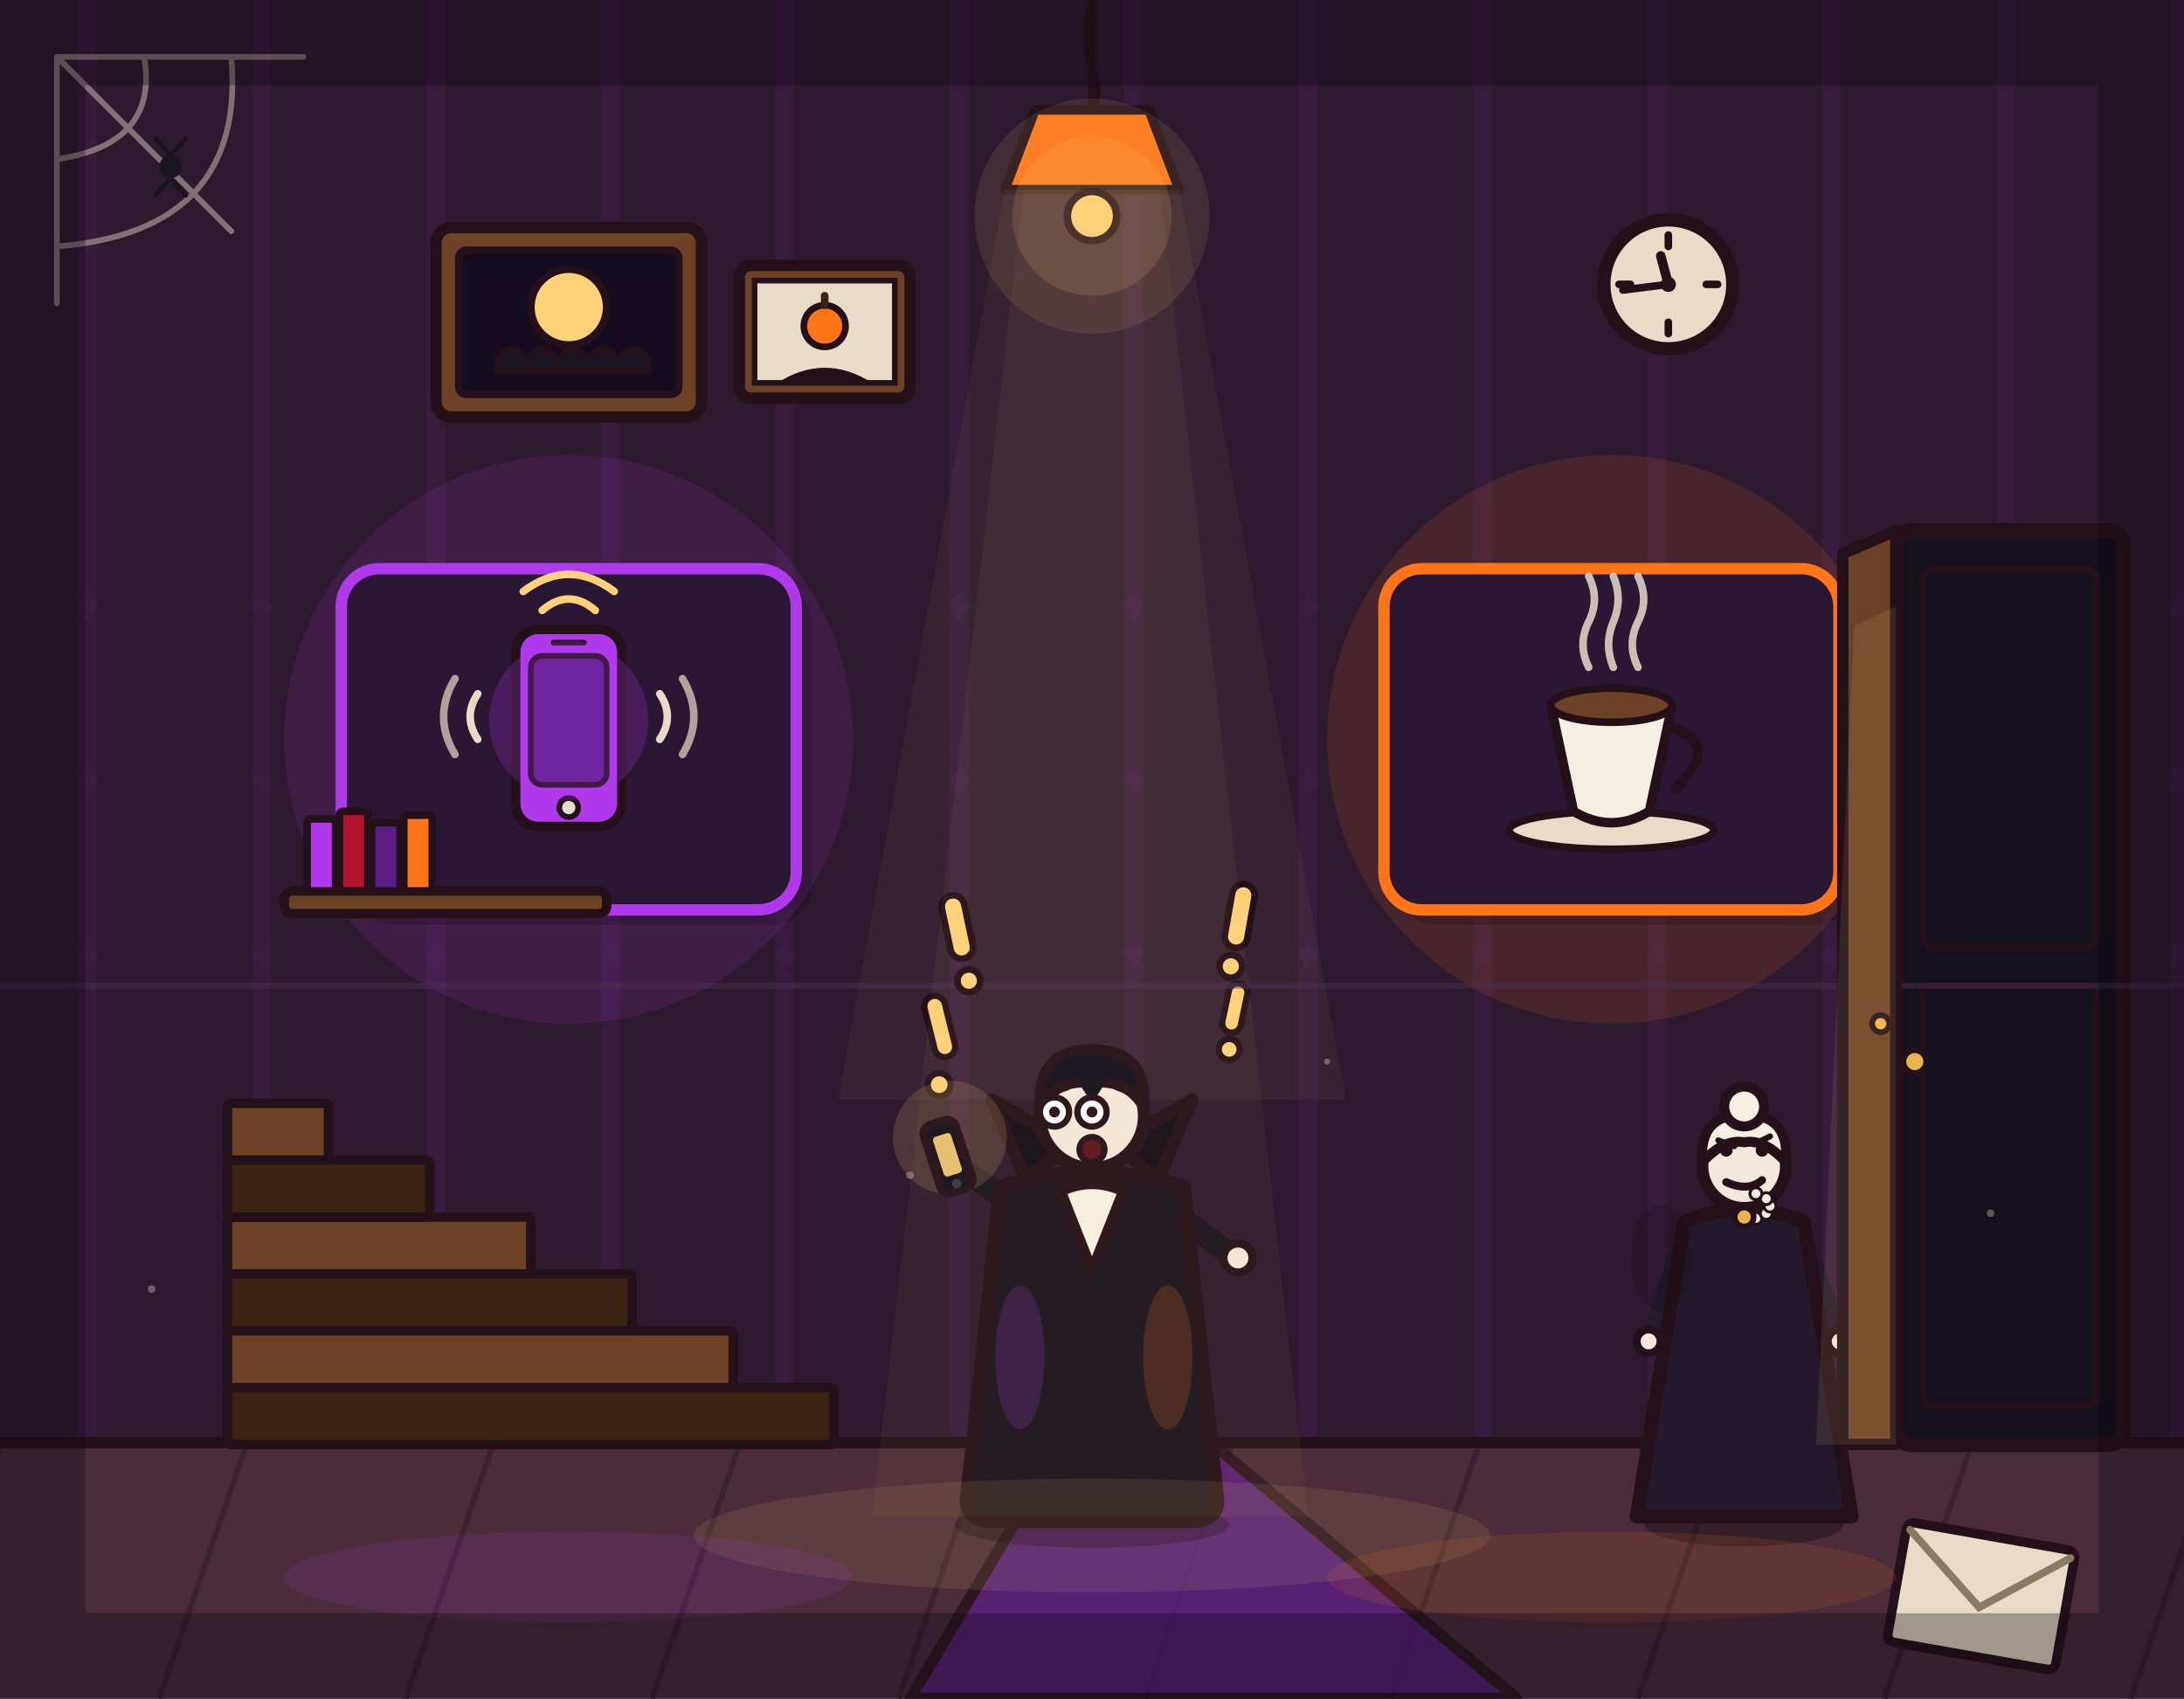
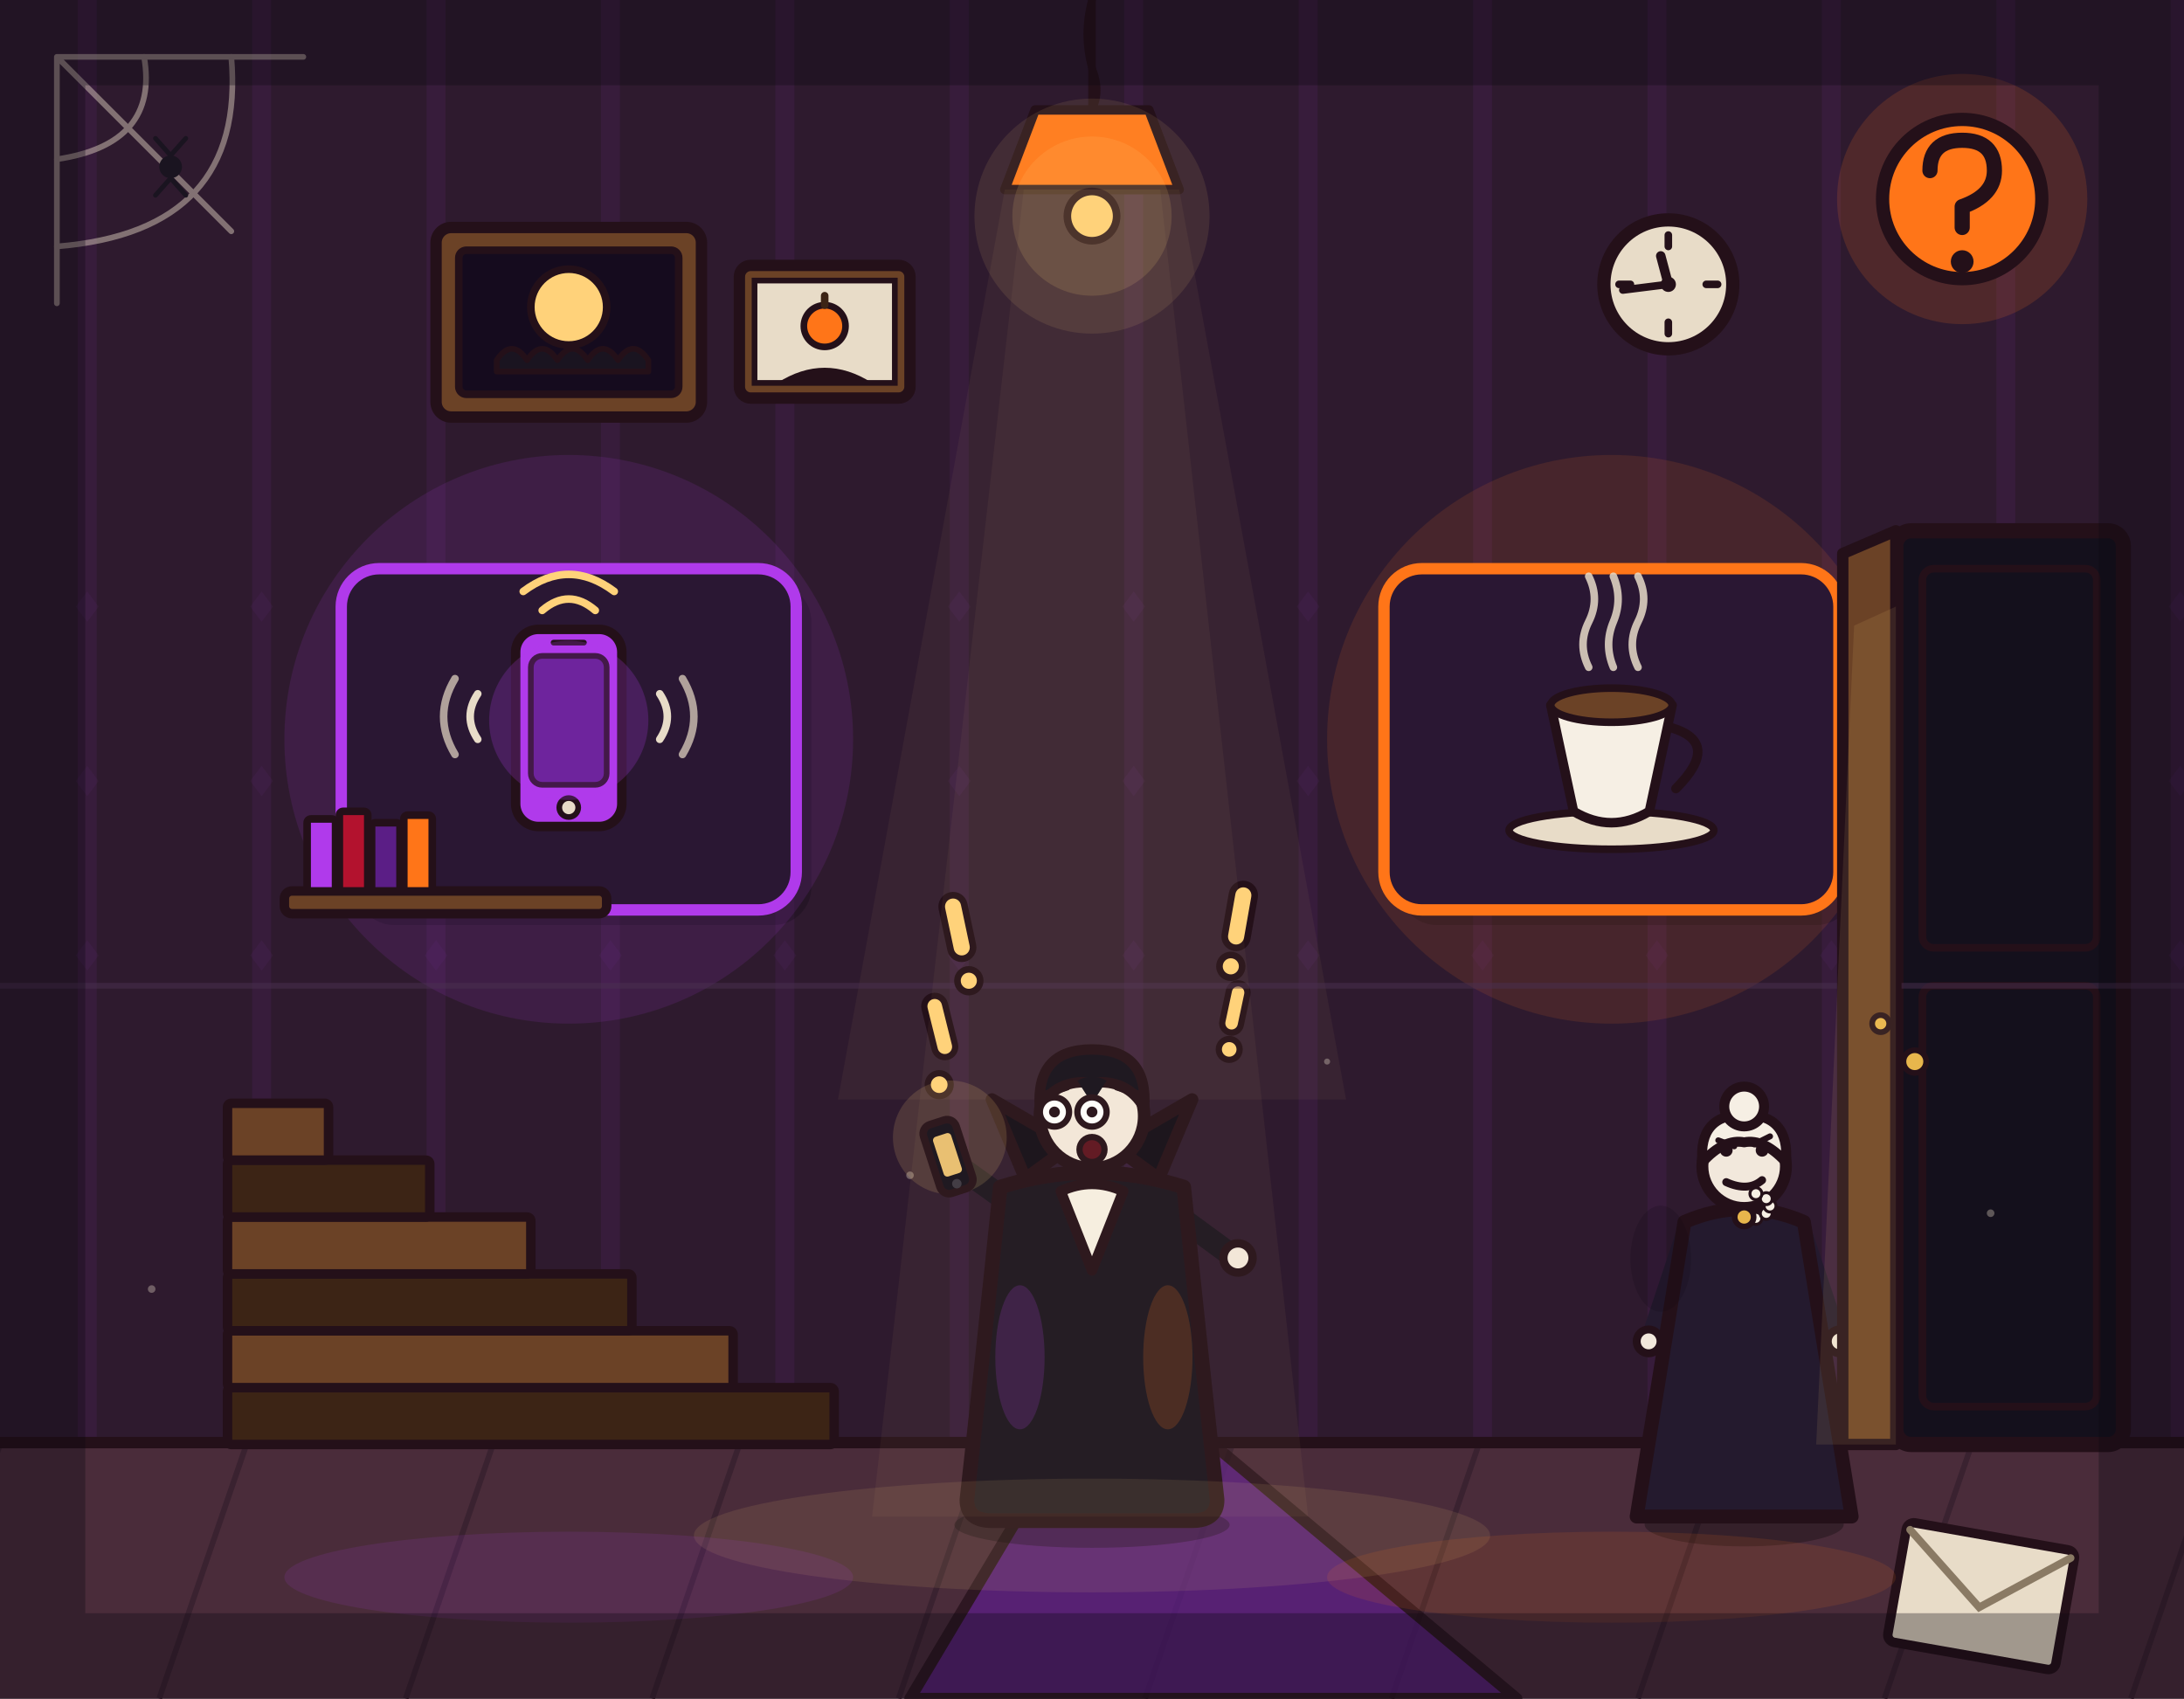
<svg xmlns="http://www.w3.org/2000/svg" viewBox="0 0 1152 896" width="1152" height="896">
  <rect x="0" y="0" width="1152" height="896" fill="#2e1a2e" />
  <path d="M46 0V762M138 0V762M230 0V762M322 0V762M414 0V762M506 0V762M598 0V762M690 0V762M782 0V762M874 0V762M966 0V762M1058 0V762M1150 0V762" stroke="#b03aeb" stroke-width="10" opacity=".07" fill="none" />
  <path d="M46 312 L52 320 L46 328 L40 320 Z M138 312 L144 320 L138 328 L132 320 Z M230 312 L236 320 L230 328 L224 320 Z M322 312 L328 320 L322 328 L316 320 Z M414 312 L420 320 L414 328 L408 320 Z M506 312 L512 320 L506 328 L500 320 Z M598 312 L604 320 L598 328 L592 320 Z M690 312 L696 320 L690 328 L684 320 Z M782 312 L788 320 L782 328 L776 320 Z M874 312 L880 320 L874 328 L868 320 Z M966 312 L972 320 L966 328 L960 320 Z M1058 312 L1064 320 L1058 328 L1052 320 Z M1150 312 L1156 320 L1150 328 L1144 320 Z M46 404 L52 412 L46 420 L40 412 Z M138 404 L144 412 L138 420 L132 412 Z M230 404 L236 412 L230 420 L224 412 Z M322 404 L328 412 L322 420 L316 412 Z M414 404 L420 412 L414 420 L408 412 Z M506 404 L512 412 L506 420 L500 412 Z M598 404 L604 412 L598 420 L592 412 Z M690 404 L696 412 L690 420 L684 412 Z M782 404 L788 412 L782 420 L776 412 Z M874 404 L880 412 L874 420 L868 412 Z M966 404 L972 412 L966 420 L960 412 Z M1058 404 L1064 412 L1058 420 L1052 412 Z M1150 404 L1156 412 L1150 420 L1144 412 Z M46 496 L52 504 L46 512 L40 504 Z M138 496 L144 504 L138 512 L132 504 Z M230 496 L236 504 L230 512 L224 504 Z M322 496 L328 504 L322 512 L316 504 Z M414 496 L420 504 L414 512 L408 504 Z M506 496 L512 504 L506 512 L500 504 Z M598 496 L604 504 L598 512 L592 504 Z M690 496 L696 504 L690 512 L684 504 Z M782 496 L788 504 L782 512 L776 504 Z M874 496 L880 504 L874 512 L868 504 Z M966 496 L972 504 L966 512 L960 504 Z M1058 496 L1064 504 L1058 512 L1052 504 Z M1150 496 L1156 504 L1150 512 L1144 504 Z" fill="#b03aeb" opacity=".05" />
  <line x1="576" y1="0" x2="576" y2="58" stroke="#241019" stroke-width="4" stroke-linecap="round" />
  <path d="M546 58 L606 58 L622 100 L530 100 Z" fill="#ff7518" stroke="#241019" stroke-width="5" stroke-linejoin="round" />
  <circle cx="576" cy="114" r="42" fill="#ffd27a" opacity=".14" stroke="none" />
  <circle cx="576" cy="114" r="13" fill="#ffd27a" stroke="#241019" stroke-width="4" />
  <path d="M530 100 L622 100 L710 580 L442 580 Z" fill="#ffd27a" opacity=".05" stroke="none" />
  <g>
    <rect x="230" y="120" width="140" height="100" rx="8" fill="#6b4226" stroke="#241019" stroke-width="6" stroke-linejoin="round" />
    <rect x="242" y="132" width="116" height="76" rx="4" fill="#150b1e" stroke="#241019" stroke-width="4" />
    <circle cx="300" cy="162" r="20" fill="#ffd27a" stroke="#241019" stroke-width="4" />
    <path d="M262 190 Q270 178 278 190 Q286 178 294 190 Q302 178 310 190 Q318 178 326 190 Q334 178 342 190 L342 196 L262 196 Z" fill="#1a1420" stroke="#241019" stroke-width="3" stroke-linejoin="round" />
  </g>
  <rect x="0" y="760" width="1152" height="136" fill="#4a2c3a" />
  <path d="M0 762 L-46 896M130 762 L84 896M260 762 L214 896M390 762 L344 896M520 762 L474 896M650 762 L604 896M780 762 L734 896M910 762 L864 896M1040 762 L994 896M1170 762 L1124 896" stroke="#3a2230" stroke-width="3" fill="none" />
  <line x1="0" y1="761" x2="1152" y2="761" stroke="#241019" stroke-width="6" stroke-linecap="round" />
  <path d="M480 896 L560 762 L640 762 L800 896 Z" fill="#5b1e86" stroke="#241019" stroke-width="6" stroke-linejoin="round" opacity=".75" />
  <rect x="120" y="732" width="320" height="30" rx="2" fill="#3c2415" stroke="#241019" stroke-width="5" stroke-linejoin="round" />
  <rect x="120" y="702" width="266.7" height="30" rx="2" fill="#6b4226" stroke="#241019" stroke-width="5" stroke-linejoin="round" />
  <rect x="120" y="672" width="213.3" height="30" rx="2" fill="#3c2415" stroke="#241019" stroke-width="5" stroke-linejoin="round" />
  <rect x="120" y="642" width="160" height="30" rx="2" fill="#6b4226" stroke="#241019" stroke-width="5" stroke-linejoin="round" />
  <rect x="120" y="612" width="106.7" height="30" rx="2" fill="#3c2415" stroke="#241019" stroke-width="5" stroke-linejoin="round" />
  <rect x="120" y="582" width="53.3" height="30" rx="2" fill="#6b4226" stroke="#241019" stroke-width="5" stroke-linejoin="round" />
  <g>
    <rect x="1000" y="280" width="120" height="482" rx="8" fill="#14101c" stroke="#241019" stroke-width="8" stroke-linejoin="round" />
    <rect x="1014" y="300" width="92" height="200" rx="6" fill="none" stroke="#241019" stroke-width="4" />
    <rect x="1014" y="520" width="92" height="222" rx="6" fill="none" stroke="#241019" stroke-width="4" />
    <circle cx="1010" cy="560" r="6" fill="#e8b64c" stroke="#241019" stroke-width="3" />
  </g>
  <rect x="188" y="308" width="240" height="180" rx="20" fill="#0b0710" opacity=".25" />
  <circle cx="300" cy="390" r="150" fill="#b03aeb" opacity=".12" stroke="none" />
  <rect x="180" y="300" width="240" height="180" rx="20" fill="#2a1733" stroke="#b03aeb" stroke-width="6" stroke-linejoin="round" />
  <path d="M286 322 Q300 310 314 322" fill="none" stroke="#ffd27a" stroke-width="4" stroke-linecap="round" />
  <path d="M276 312 Q300 294 324 312" fill="none" stroke="#ffd27a" stroke-width="4" stroke-linecap="round" />
  <rect x="272" y="332" width="56" height="104" rx="12" fill="#b03aeb" stroke="#241019" stroke-width="5" stroke-linejoin="round" />
  <rect x="280" y="346" width="40" height="68" rx="6" fill="#5b1e86" stroke="#241019" stroke-width="3" />
  <line x1="292" y1="339" x2="308" y2="339" stroke="#241019" stroke-width="3" stroke-linecap="round" />
  <circle cx="300" cy="426" r="5" fill="#e8dcc8" stroke="#241019" stroke-width="3" />
  <path d="M252 366 Q244 378 252 390" fill="none" stroke="#e8dcc8" stroke-width="4" stroke-linecap="round" />
  <path d="M240 358 Q228 378 240 398" fill="none" stroke="#e8dcc8" stroke-width="4" stroke-linecap="round" opacity=".7" />
  <path d="M348 366 Q356 378 348 390" fill="none" stroke="#e8dcc8" stroke-width="4" stroke-linecap="round" />
  <path d="M360 358 Q372 378 360 398" fill="none" stroke="#e8dcc8" stroke-width="4" stroke-linecap="round" opacity=".7" />
  <rect x="738" y="308" width="240" height="180" rx="20" fill="#0b0710" opacity=".25" />
  <circle cx="850" cy="390" r="150" fill="#ff7518" opacity=".12" stroke="none" />
  <rect x="730" y="300" width="240" height="180" rx="20" fill="#2a1733" stroke="#ff7518" stroke-width="6" stroke-linejoin="round" />
  <path d="M838 352 Q832 340 838 328 Q844 316 838 304" fill="none" stroke="#e8dcc8" stroke-width="4" stroke-linecap="round" opacity=".85" />
  <path d="M864 352 Q858 340 864 328 Q870 316 864 304" fill="none" stroke="#e8dcc8" stroke-width="4" stroke-linecap="round" opacity=".85" />
  <ellipse cx="850" cy="438" rx="54" ry="10" fill="#e8dcc8" stroke="#241019" stroke-width="4" stroke-linejoin="round" />
  <path d="M818 372 L830 428 Q850 440 870 428 L882 372 Z" fill="#f6efe4" stroke="#241019" stroke-width="5" stroke-linejoin="round" />
  <ellipse cx="850" cy="372" rx="32" ry="9" fill="#6b4226" stroke="#241019" stroke-width="4" />
  <path d="M882 384 Q908 392 884 416" fill="none" stroke="#241019" stroke-width="5" stroke-linecap="round" />
  <g transform="translate(576 800) scale(1.1)">
    <ellipse cx="0" cy="4" rx="66" ry="11" fill="#000000" stroke="none" opacity=".28" />
    <rect x="-78" y="-250" width="10" height="30" rx="5" fill="#ffd27a" stroke="#241019" stroke-width="3" transform="rotate(-14 -73 -235)" />
    <circle cx="-80" cy="-208" r="5.5" fill="#ffd27a" stroke="#241019" stroke-width="3" transform="rotate(-14 -73 -235)" />
    <rect x="64" y="-256" width="9" height="24" rx="4.5" fill="#ffd27a" stroke="#241019" stroke-width="3" transform="rotate(12 68 -244)" />
    <circle cx="70" cy="-224" r="5" fill="#ffd27a" stroke="#241019" stroke-width="3" transform="rotate(12 68 -244)" />
    <path d="M-64 -182 Q-57 -170 -64 -164 Q-71 -170 -64 -182 Z" fill="#e8dcc8" stroke="#241019" stroke-width="3" stroke-linejoin="round" />
    <path d="M-8 -62 L26 -44 L36 -6" fill="none" stroke="#241a2e" stroke-width="15" stroke-linecap="round" stroke-linejoin="round" />
    <path d="M10 -62 L-22 -40 L-34 -10" fill="none" stroke="#241a2e" stroke-width="15" stroke-linecap="round" stroke-linejoin="round" />
    <ellipse cx="38" cy="-4" rx="14" ry="7" fill="#14101c" stroke="#241019" stroke-width="4" stroke-linejoin="round" />
    <ellipse cx="-36" cy="-8" rx="14" ry="7" fill="#14101c" stroke="#241019" stroke-width="4" stroke-linejoin="round" />
    <path d="M36 -148 L66 -126" fill="none" stroke="#1a1420" stroke-width="11" stroke-linecap="round" />
    <circle cx="70" cy="-124" r="7" fill="#f2e8dc" stroke="#241019" stroke-width="4" stroke-linejoin="round" />
    <path d="M-36 -148 L-64 -168" fill="none" stroke="#1a1420" stroke-width="11" stroke-linecap="round" />
    <circle cx="-68" cy="-170" r="7" fill="#f2e8dc" stroke="#241019" stroke-width="4" stroke-linejoin="round" />
    <path d="M-44 -158 Q-52 -80 -60 -8 Q-60 2 -48 2 L48 2 Q60 2 60 -8 Q52 -80 44 -158 Q0 -172 -44 -158 Z" fill="#1a1420" stroke="#241019" stroke-width="7" stroke-linejoin="round" />
    <path d="M-32 -162 L-48 -200 L-10 -178 Z" fill="#120d18" stroke="#241019" stroke-width="6" stroke-linejoin="round" />
    <path d="M32 -162 L48 -200 L10 -178 Z" fill="#120d18" stroke="#241019" stroke-width="6" stroke-linejoin="round" />
    <path d="M-15 -156 L0 -118 L15 -156 Q0 -163 -15 -156 Z" fill="#f6efe4" stroke="#241019" stroke-width="5" stroke-linejoin="round" />
    <circle cx="0" cy="-192" r="25" fill="#f2e8dc" stroke="#241019" stroke-width="6" stroke-linejoin="round" />
    <path d="M-25 -196 Q-27 -224 0 -224 Q27 -224 25 -196 Q17 -210 0 -208 Q-17 -210 -25 -196 Z" fill="#14101c" stroke="#241019" stroke-width="5" stroke-linejoin="round" />
    <path d="M-7 -209 L0 -198 L7 -209 Q0 -213 -7 -209 Z" fill="#14101c" stroke="none" />
    <circle cx="-18" cy="-194" r="7" fill="#ffffff" stroke="#241019" stroke-width="3" />
    <circle cx="0" cy="-194" r="7" fill="#ffffff" stroke="#241019" stroke-width="3" />
    <circle cx="-18" cy="-194" r="2.6" fill="#241019" />
    <circle cx="0" cy="-194" r="2.6" fill="#241019" />
    <path d="M-24 -202 L-12 -206 M24 -202 L12 -206" stroke="#241019" stroke-width="3.4" stroke-linecap="round" fill="none" />
    <circle cx="0" cy="-176" r="6" fill="#5b1220" stroke="#241019" stroke-width="3" />
  </g>
  <g transform="translate(920 800) scale(1.05)">
    <ellipse cx="0" cy="4" rx="50" ry="11" fill="#000000" stroke="none" opacity=".28" />
    <path d="M-30 -140 L-46 -92" fill="none" stroke="#241a2e" stroke-width="10" stroke-linecap="round" />
    <circle cx="-48" cy="-88" r="6" fill="#f2e8dc" stroke="#241019" stroke-width="4" stroke-linejoin="round" />
    <path d="M30 -140 L46 -92" fill="none" stroke="#241a2e" stroke-width="10" stroke-linecap="round" />
    <circle cx="48" cy="-88" r="6" fill="#f2e8dc" stroke="#241019" stroke-width="4" stroke-linejoin="round" />
    <path d="M-30 -148 L-54 0 L54 0 L30 -148 Q0 -161 -30 -148 Z" fill="#241a2e" stroke="#241019" stroke-width="7" stroke-linejoin="round" />
    <circle cx="0" cy="-176" r="21" fill="#f2e8dc" stroke="#241019" stroke-width="6" stroke-linejoin="round" />
    <path d="M-21 -178 Q-23 -202 0 -202 Q23 -202 21 -178 Q10 -190 0 -188 Q-10 -190 -21 -178 Z" fill="#f6efe4" stroke="#241019" stroke-width="5" stroke-linejoin="round" />
    <circle cx="0" cy="-206" r="10" fill="#f6efe4" stroke="#241019" stroke-width="5" />
    <circle cx="5.9" cy="-149.8" r="3" fill="#f6efe4" stroke="#241019" stroke-width="1.5" />
    <circle cx="11.1" cy="-152.3" r="3" fill="#f6efe4" stroke="#241019" stroke-width="1.5" />
    <circle cx="13" cy="-156" r="3" fill="#f6efe4" stroke="#241019" stroke-width="1.5" />
    <circle cx="11.1" cy="-159.7" r="3" fill="#f6efe4" stroke="#241019" stroke-width="1.5" />
    <circle cx="5.9" cy="-162.2" r="3" fill="#f6efe4" stroke="#241019" stroke-width="1.5" />
    <circle cx="-9" cy="-184" r="3.2" fill="#241019" />
    <circle cx="9" cy="-184" r="3.2" fill="#241019" />
    <path d="M-13 -189 L-5 -186 M13 -191 L5 -187" stroke="#241019" stroke-width="3" stroke-linecap="round" fill="none" />
    <path d="M-9 -168 Q2 -163 9 -169" fill="none" stroke="#241019" stroke-width="4" stroke-linecap="round" />
  </g>
  <line x1="0" y1="520" x2="1152" y2="520" stroke="#4a3050" stroke-width="3" opacity=".5" fill="none" />
  <g>
    <circle cx="880" cy="150" r="34" fill="#e8dcc8" stroke="#241019" stroke-width="7" />
    <line x1="880" y1="124" x2="880" y2="130" stroke="#241019" stroke-width="4" stroke-linecap="round" />
    <line x1="906" y1="150" x2="900" y2="150" stroke="#241019" stroke-width="4" stroke-linecap="round" />
    <line x1="880" y1="176" x2="880" y2="170" stroke="#241019" stroke-width="4" stroke-linecap="round" />
    <line x1="854" y1="150" x2="860" y2="150" stroke="#241019" stroke-width="4" stroke-linecap="round" />
    <line x1="880" y1="150" x2="876" y2="135" stroke="#241019" stroke-width="5" stroke-linecap="round" />
    <line x1="880" y1="150" x2="856" y2="153" stroke="#241019" stroke-width="4" stroke-linecap="round" />
    <circle cx="880" cy="150" r="4" fill="#241019" />
  </g>
  <rect x="150" y="470" width="170" height="12" rx="4" fill="#6b4226" stroke="#241019" stroke-width="5" stroke-linejoin="round" />
  <rect x="162" y="432" width="15" height="38" rx="2" fill="#b03aeb" stroke="#241019" stroke-width="4" />
  <rect x="179" y="428" width="15" height="42" rx="2" fill="#b3122e" stroke="#241019" stroke-width="4" />
  <rect x="196" y="434" width="15" height="36" rx="2" fill="#5b1e86" stroke="#241019" stroke-width="4" />
  <rect x="213" y="430" width="15" height="40" rx="2" fill="#ff7518" stroke="#241019" stroke-width="4" />
  <g stroke="#e8dcc8" stroke-width="3" opacity=".45" fill="none" stroke-linecap="round">
    <path d="M30 30 L160 30M30 30 L30 160M30 30 L122 122" />
    <path d="M76 30 Q84 76 30 84" />
    <path d="M122 30 Q130 122 30 130" />
  </g>
  <circle cx="90" cy="88" r="6" fill="#1a1420" />
  <path d="M90 82 L82 73M90 82 L98 73M90 94 L82 103M90 94 L98 103" stroke="#1a1420" stroke-width="2.5" fill="none" stroke-linecap="round" />
  <ellipse cx="576" cy="810" rx="210" ry="30" fill="#ffd27a" opacity=".1" />
  <g transform="rotate(10 1045 842)">
    <rect x="1000" y="810" width="90" height="64" rx="4" fill="#e8dcc8" stroke="#241019" stroke-width="5" stroke-linejoin="round" />
    <path d="M1002 814 L1045 848 L1088 814" fill="none" stroke="#8a7a64" stroke-width="4" stroke-linecap="round" />
  </g>
  <g fill="#e8dcc8" opacity=".35">
    <circle cx="480" cy="620" r="2" />
    <circle cx="700" cy="560" r="1.6" />
    <circle cx="1050" cy="640" r="2" />
    <circle cx="80" cy="680" r="2" />
  </g>
  <circle cx="920" cy="642" r="5" fill="#e8b64c" stroke="#241019" stroke-width="3" />
  <circle cx="300" cy="380" r="42" fill="#b03aeb" opacity=".22" />
  <path d="M851 352 Q846 340 851 328 Q856 316 851 304" fill="none" stroke="#e8dcc8" stroke-width="4" stroke-linecap="round" opacity=".85" />
  <g transform="rotate(-12 505 489)">
    <rect x="499" y="472" width="12" height="34" rx="6" fill="#ffd27a" stroke="#241019" stroke-width="3.5" />
    <circle cx="505" cy="518" r="6" fill="#ffd27a" stroke="#241019" stroke-width="3.5" />
  </g>
  <g transform="rotate(10 652 494)">
    <rect x="646" y="466" width="12" height="34" rx="6" fill="#ffd27a" stroke="#241019" stroke-width="3.5" />
    <circle cx="652" cy="510" r="6" fill="#ffd27a" stroke="#241019" stroke-width="3.5" />
  </g>
  <ellipse cx="538" cy="716" rx="13" ry="38" fill="#b03aeb" opacity=".18" />
  <ellipse cx="616" cy="716" rx="13" ry="38" fill="#ff7518" opacity=".18" />
  <circle cx="501" cy="600" r="30" fill="#ffd27a" opacity=".15" />
  <g transform="translate(501 613) rotate(-18)">
    <rect x="-9" y="-22" width="18" height="38" rx="5" fill="#14101c" stroke="#241019" stroke-width="4" />
    <rect x="-5" y="-15" width="10" height="22" rx="2" fill="#ffd27a" opacity=".9" />
    <circle cx="0" cy="12" r="2.5" fill="#3a3542" />
  </g>
  <polygon points="1000,280 972,292 972,762 1000,762" fill="#6b4226" stroke="#241019" stroke-width="6" stroke-linejoin="round" />
  <circle cx="992" cy="540" r="4.5" fill="#e8b64c" stroke="#241019" stroke-width="3" />
  <polygon points="1000,320 978,330 958,762 1000,762" fill="#ffd27a" opacity=".1" />
  <polygon points="540,100 612,100 690,800 460,800" fill="#ffd27a" opacity=".05" />
  <path d="M576 0 Q571 18 576 36 Q581 48 576 58" fill="none" stroke="#241019" stroke-width="4" stroke-linecap="round" />
  <circle cx="576" cy="114" r="62" fill="#ffd27a" opacity=".1" />
  <g>
    <rect x="390" y="140" width="90" height="70" rx="6" fill="#6b4226" stroke="#241019" stroke-width="6" stroke-linejoin="round" />
    <rect x="398" y="148" width="74" height="54" fill="#e8dcc8" stroke="#241019" stroke-width="3" />
    <circle cx="435" cy="172" r="11" fill="#ff7518" stroke="#241019" stroke-width="3.5" />
    <path d="M435 161 L435 156" stroke="#3c2415" stroke-width="4" stroke-linecap="round" />
    <path d="M410 202 Q435 186 460 202 Z" fill="#241019" />
  </g>
  <ellipse cx="300" cy="832" rx="150" ry="24" fill="#b03aeb" opacity=".12" />
  <ellipse cx="850" cy="832" rx="150" ry="24" fill="#ff7518" opacity=".12" />
  <ellipse cx="876" cy="664" rx="16" ry="28" fill="#0b0710" opacity=".18" />
+   <circle cx="1035" cy="105" r="66" fill="#ff7518" opacity=".16" stroke="none" />
+   <circle cx="1035" cy="105" r="42" fill="#ff7518" stroke="#241019" stroke-width="7" stroke-linejoin="round" />
+   <path d="M1018 90 Q1018 74 1035 74 Q1052 74 1052 90 Q1052 103 1035 109 L1035 120" fill="none" stroke="#241019" stroke-width="8" stroke-linecap="round" stroke-linejoin="round" />
+   <circle cx="1035" cy="138" r="6" fill="#241019" stroke="none" />
  <rect x="0" y="0" width="1152" height="896" fill="none" stroke="#0b0710" stroke-width="90" opacity=".32" />
</svg>
